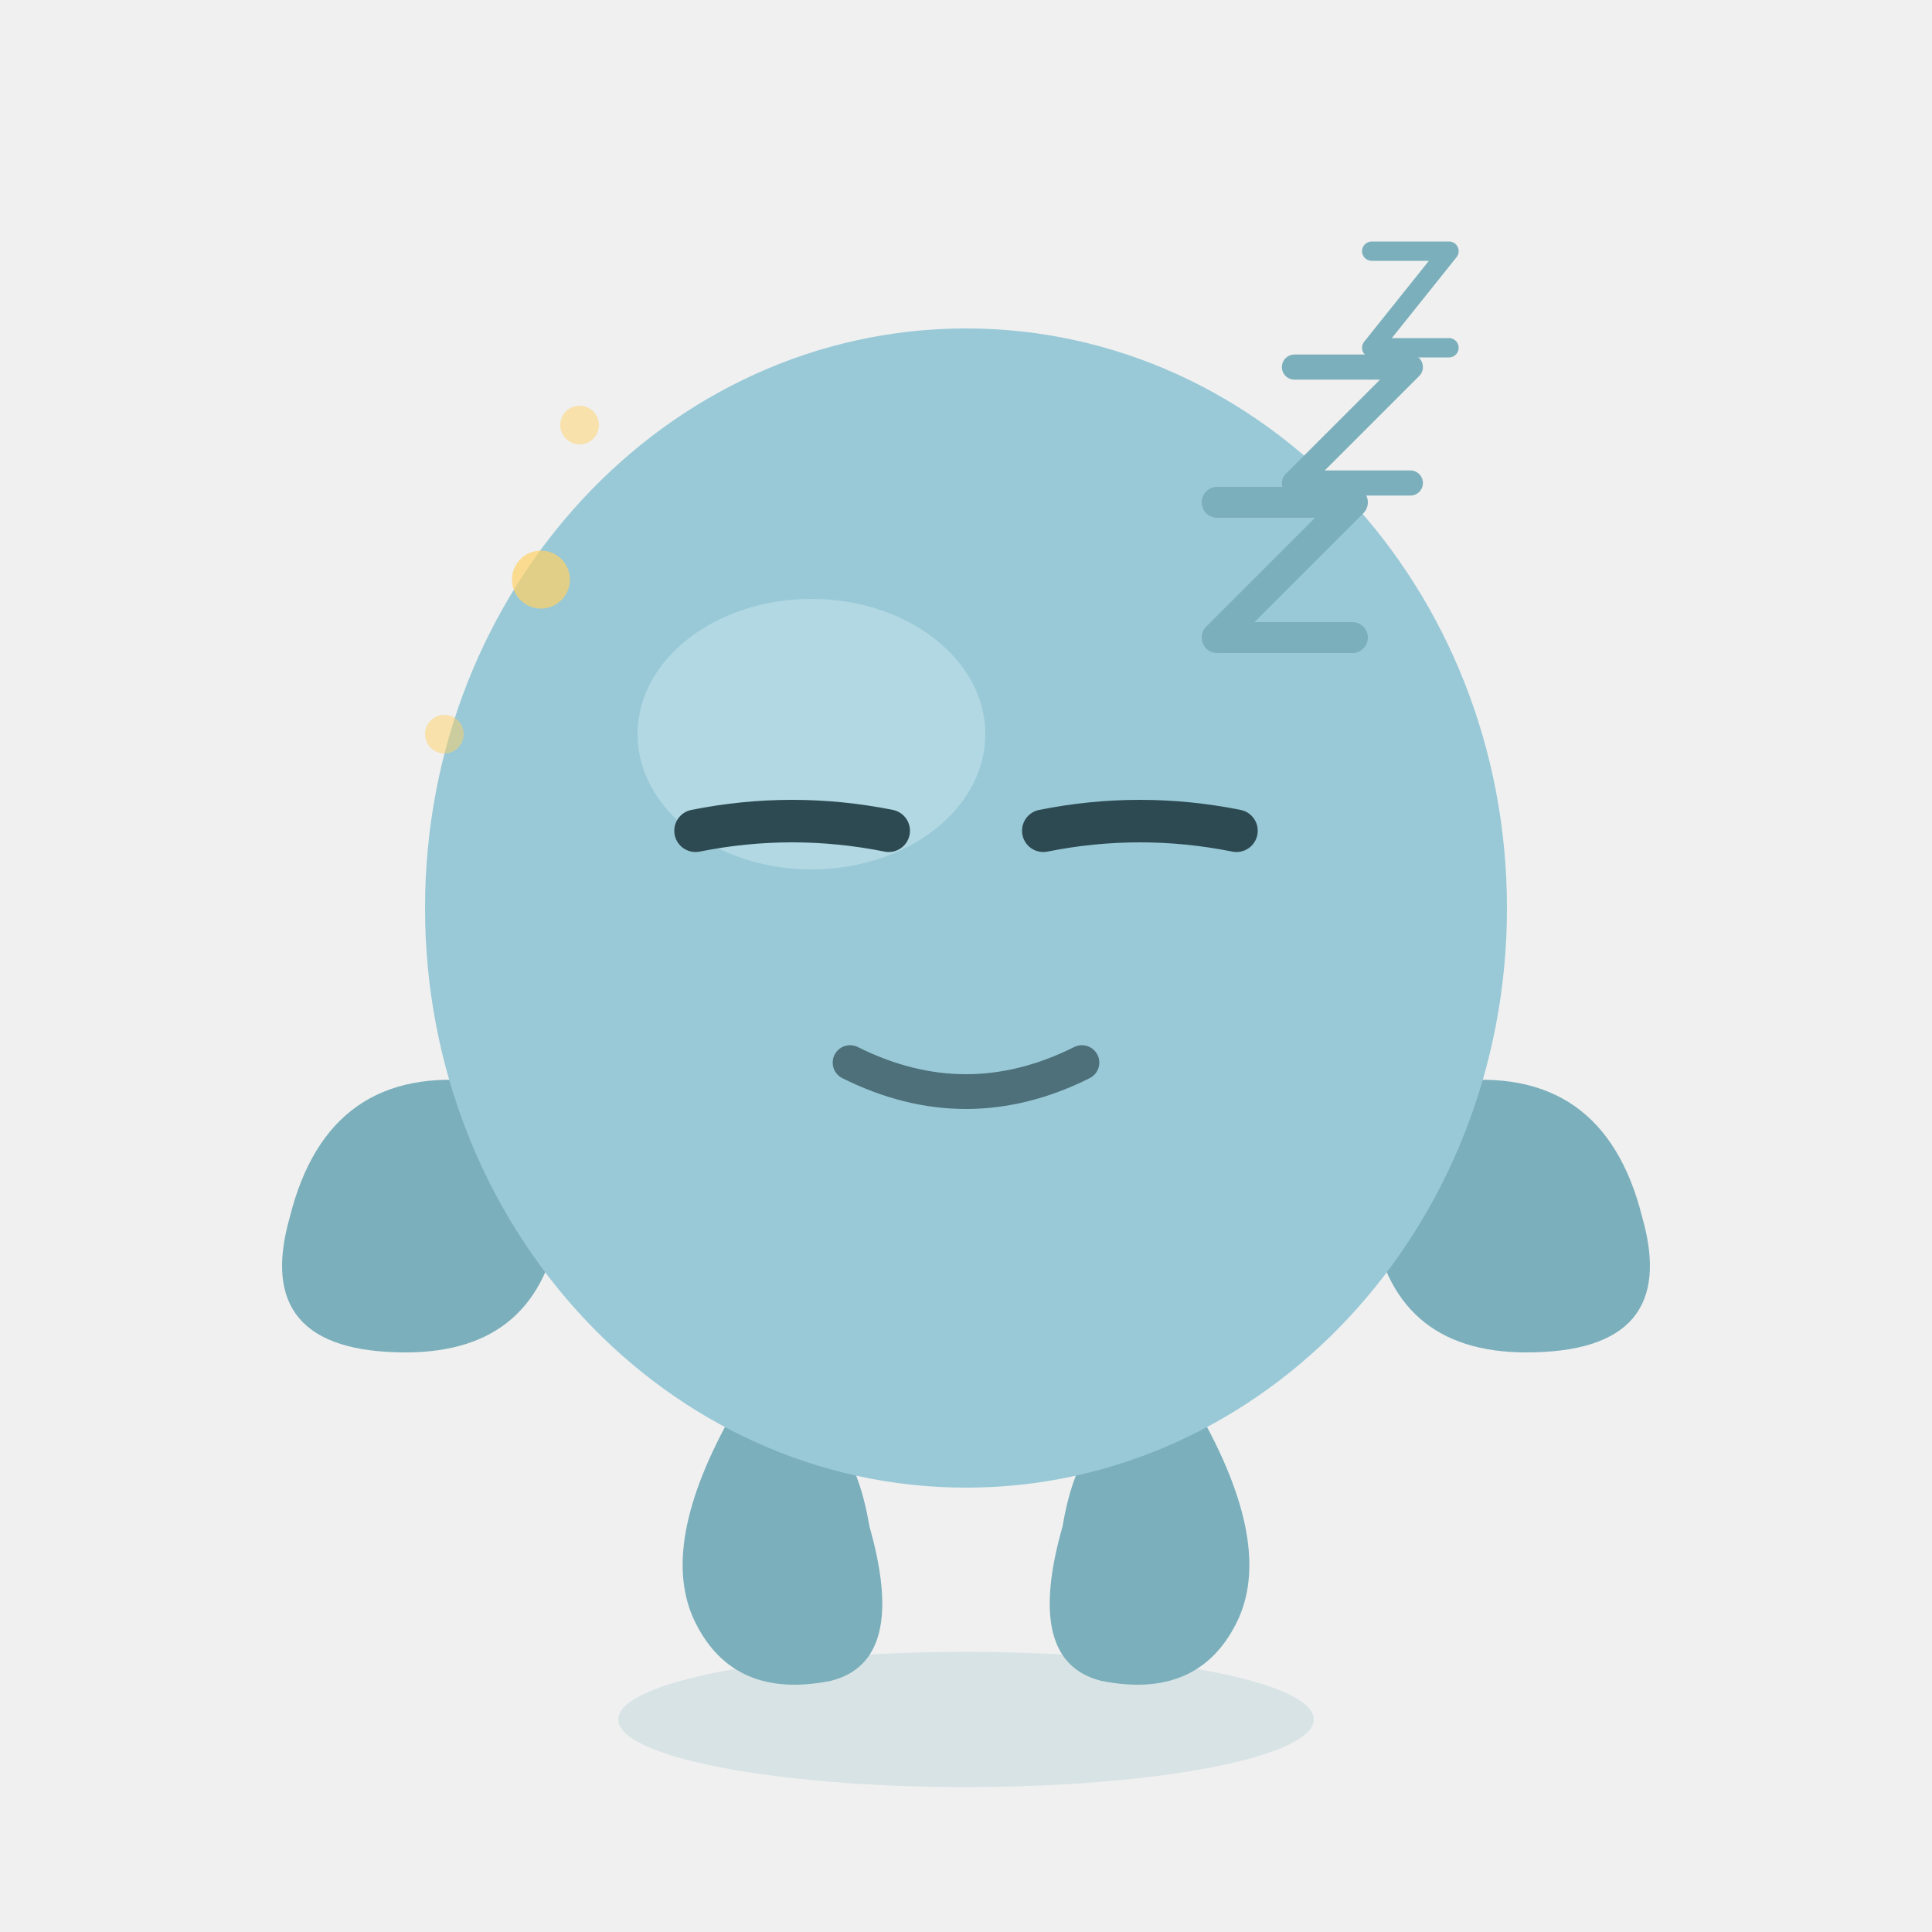
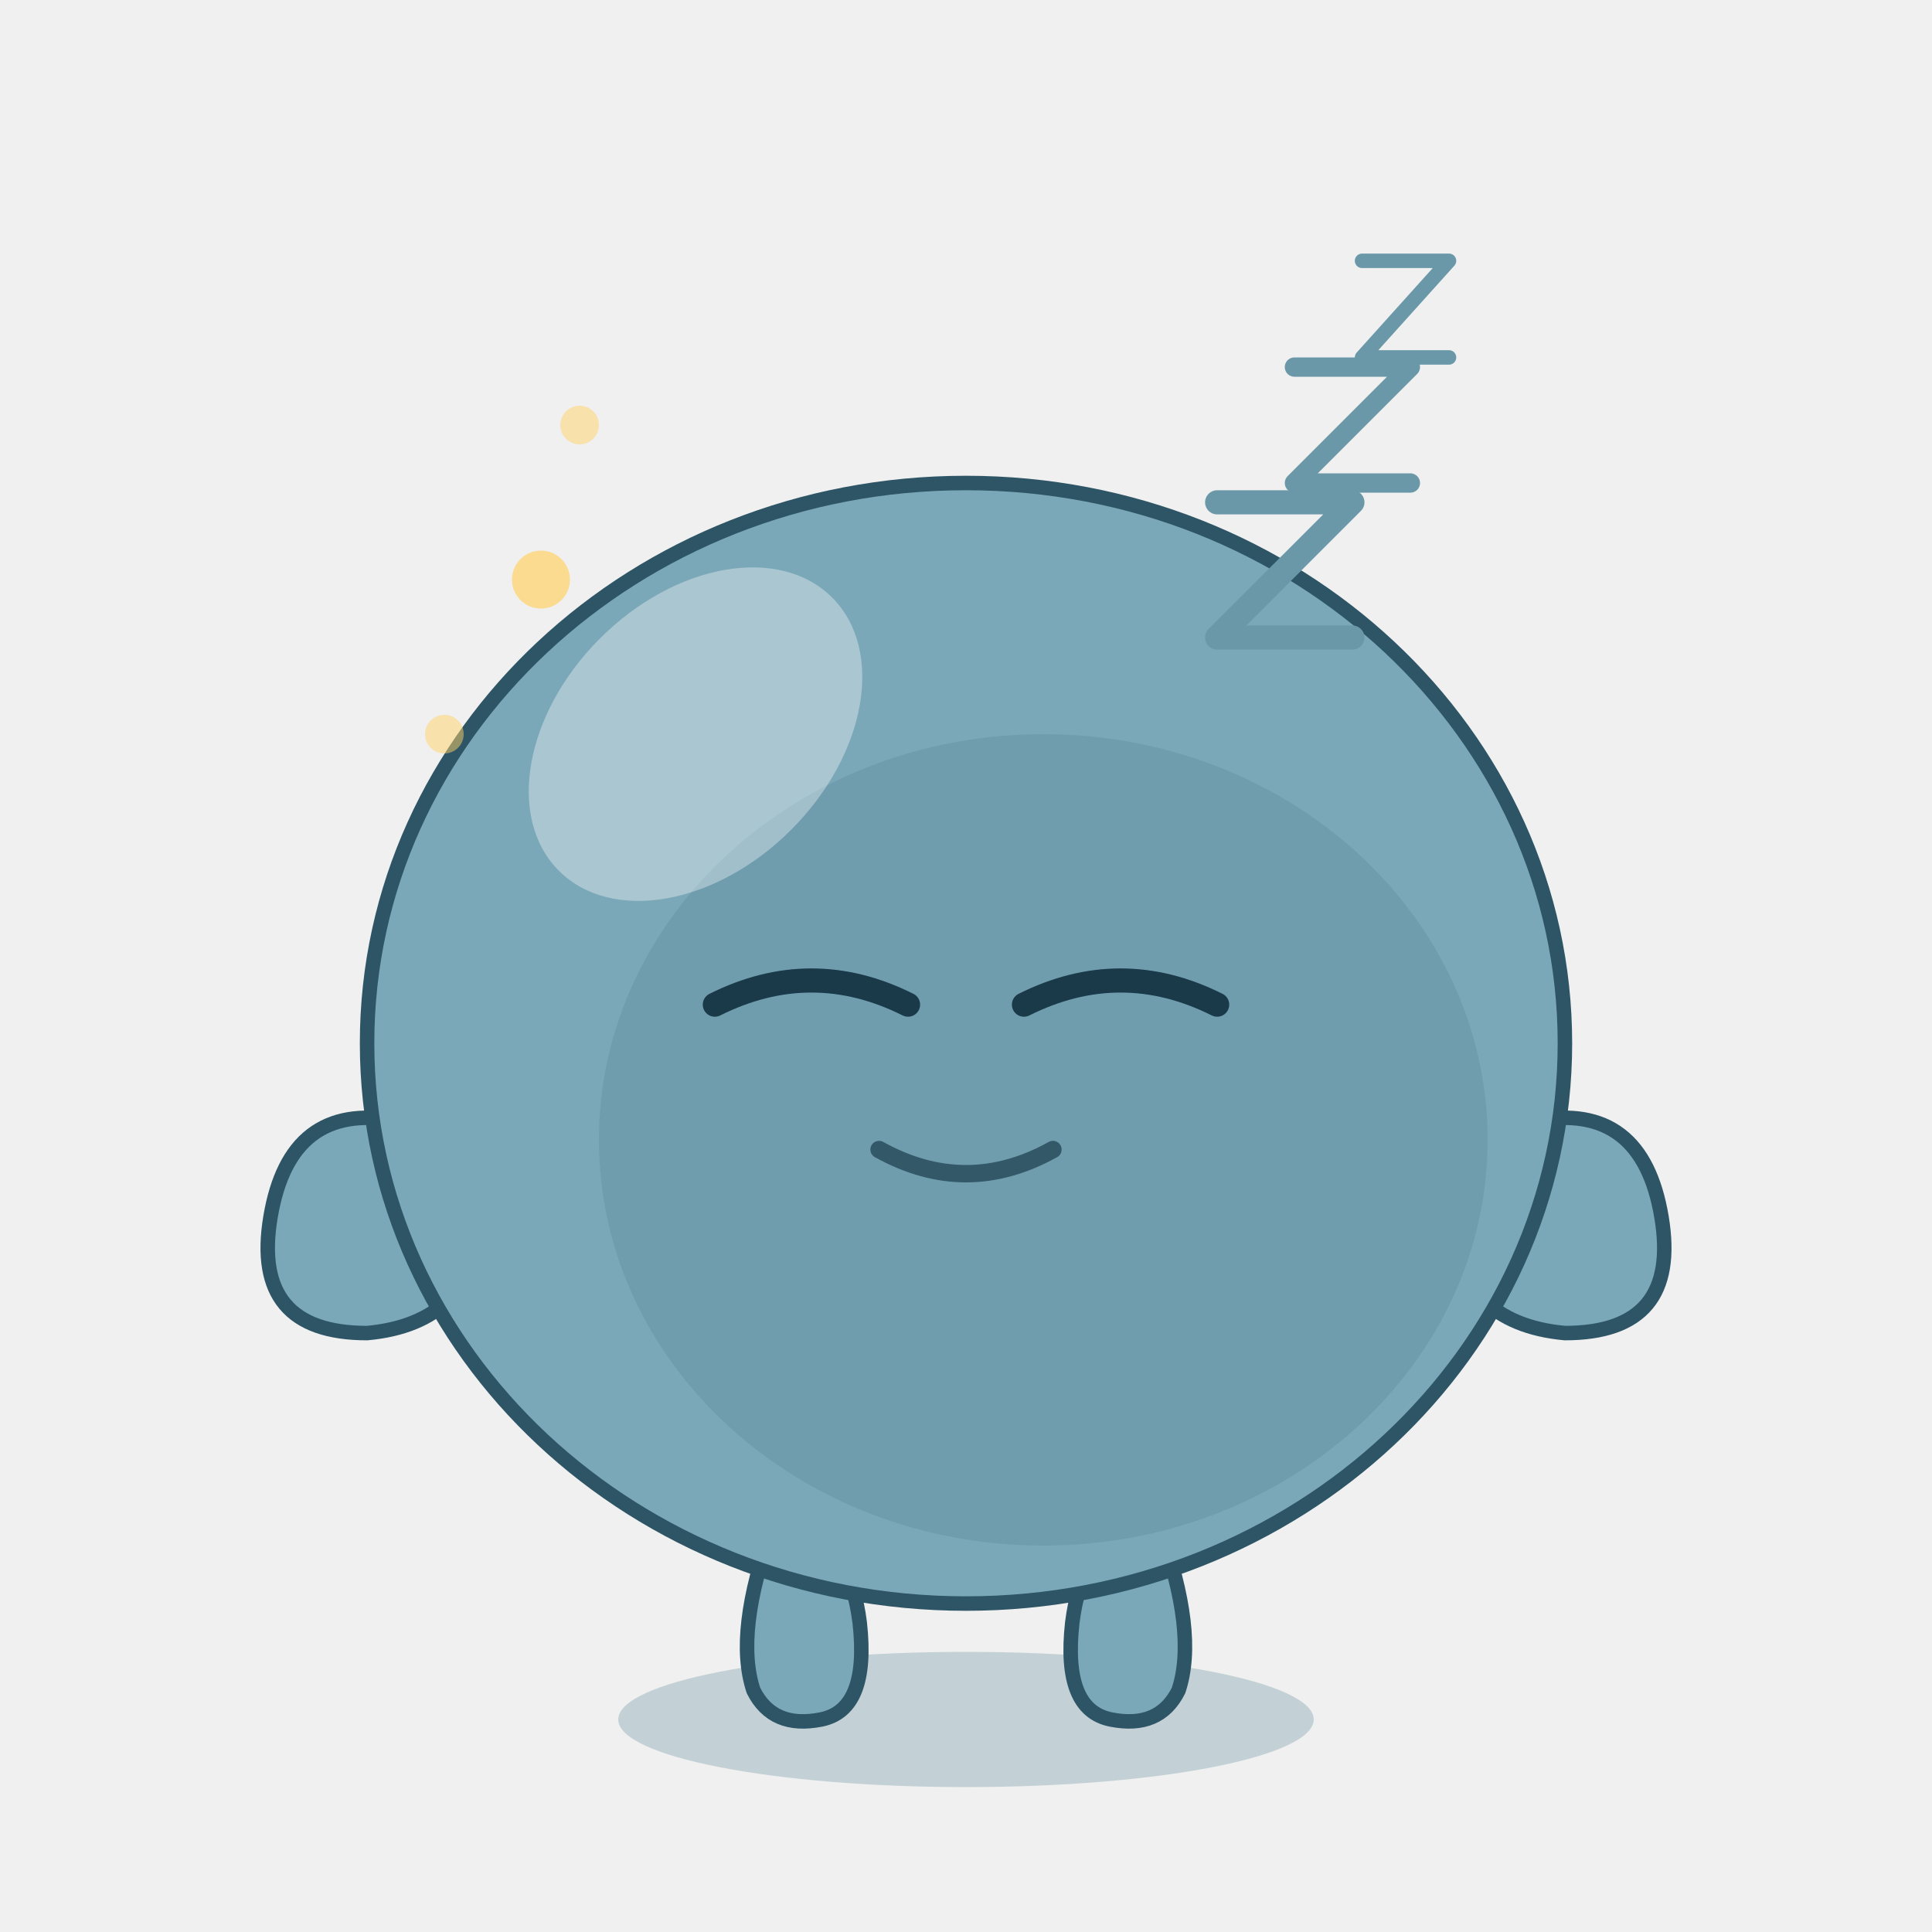
- <svg xmlns="http://www.w3.org/2000/svg" viewBox="0 0 100 100">
-   <ellipse cx="50" cy="89" rx="18" ry="3.5" fill="#7AAFBB" opacity="0.2" />
-   <path d="M38 73 Q34 80 36 84 Q38 88 43 87 Q47 86 45 79 Q44 73 40 73 Z" fill="#7AAFBB" />
-   <path d="M62 73 Q66 80 64 84 Q62 88 57 87 Q53 86 55 79 Q56 73 60 73 Z" fill="#7AAFBB" />
-   <path d="M25 56 Q17 55 15 63 Q13 70 21 70 Q28 70 29 63 Z" fill="#7AAFBB" />
-   <path d="M75 56 Q83 55 85 63 Q87 70 79 70 Q72 70 71 63 Z" fill="#7AAFBB" />
-   <ellipse cx="50" cy="47" rx="28" ry="30" fill="#99C9D7" />
-   <ellipse cx="42" cy="38" rx="9" ry="7" fill="#C5E4EC" opacity="0.55" />
-   <path d="M36 43 Q41 42 46 43" stroke="#2D4A52" stroke-width="2.2" fill="none" stroke-linecap="round" />
-   <path d="M54 43 Q59 42 64 43" stroke="#2D4A52" stroke-width="2.2" fill="none" stroke-linecap="round" />
-   <path d="M44 55 Q50 58 56 55" stroke="#2D4A52" stroke-width="1.8" fill="none" stroke-linecap="round" opacity="0.7" />
-   <path d="M63 26 L70 26 L63 33 L70 33" stroke="#7AAFBB" stroke-width="1.6" fill="none" stroke-linecap="round" stroke-linejoin="round" />
-   <path d="M67 19 L73 19 L67 25 L73 25" stroke="#7AAFBB" stroke-width="1.3" fill="none" stroke-linecap="round" stroke-linejoin="round" />
-   <path d="M71 13 L75 13 L71 18 L75 18" stroke="#7AAFBB" stroke-width="1" fill="none" stroke-linecap="round" stroke-linejoin="round" />
-   <circle cx="28" cy="30" r="1.5" fill="#FFD166" opacity="0.7" />
-   <circle cx="23" cy="38" r="1" fill="#FFD166" opacity="0.5" />
-   <circle cx="30" cy="22" r="1" fill="#FFD166" opacity="0.5" />
+ <svg xmlns="http://www.w3.org/2000/svg" viewBox="0 0 200 200">
+   <ellipse cx="100" cy="178" rx="36" ry="7" fill="#5A8A9A" opacity="0.30" />
+   <path d="M80 158 Q76 169 78 175 Q80 179 85 178 Q90 177 89 168 Q88 160 83 158 Z" fill="#7BA8B8" stroke="#2D5566" stroke-width="1.5" />
+   <path d="M120 158 Q124 169 122 175 Q120 179 115 178 Q110 177 111 168 Q112 160 117 158 Z" fill="#7BA8B8" stroke="#2D5566" stroke-width="1.5" />
+   <path d="M41 116 Q30 114 28 126 Q26 138 38 138 Q49 137 50 126 Z" fill="#7BA8B8" stroke="#2D5566" stroke-width="1.5" />
+   <path d="M159 116 Q170 114 172 126 Q174 138 162 138 Q151 137 150 126 Z" fill="#7BA8B8" stroke="#2D5566" stroke-width="1.5" />
+   <ellipse cx="100" cy="108" rx="62" ry="58" fill="#7BA8B8" />
+   <ellipse cx="108" cy="118" rx="46" ry="42" fill="#5A8A9A" opacity="0.35" />
+   <ellipse cx="100" cy="108" rx="62" ry="58" fill="none" stroke="#2D5566" stroke-width="1.5" />
+   <ellipse cx="72" cy="76" rx="20" ry="14" fill="white" opacity="0.35" transform="rotate(-45 72 76)" />
+   <path d="M74 104 Q84 99 94 104" fill="none" stroke="#1A3A4A" stroke-width="2.5" stroke-linecap="round" />
+   <path d="M106 104 Q116 99 126 104" fill="none" stroke="#1A3A4A" stroke-width="2.5" stroke-linecap="round" />
+   <path d="M91 119 Q100 124 109 119" fill="none" stroke="#1A3A4A" stroke-width="1.8" stroke-linecap="round" opacity="0.7" />
+   <path d="M126 52 L140 52 L126 66 L140 66" stroke="#6A98A8" stroke-width="2.5" fill="none" stroke-linecap="round" stroke-linejoin="round" />
+   <path d="M134 38 L146 38 L134 50 L146 50" stroke="#6A98A8" stroke-width="2" fill="none" stroke-linecap="round" stroke-linejoin="round" />
+   <path d="M141 27 L150 27 L141 37 L150 37" stroke="#6A98A8" stroke-width="1.5" fill="none" stroke-linecap="round" stroke-linejoin="round" />
+   <circle cx="56" cy="60" r="3" fill="#FFD166" opacity="0.70" />
+   <circle cx="46" cy="76" r="2" fill="#FFD166" opacity="0.50" />
+   <circle cx="60" cy="44" r="2" fill="#FFD166" opacity="0.50" />
</svg>
